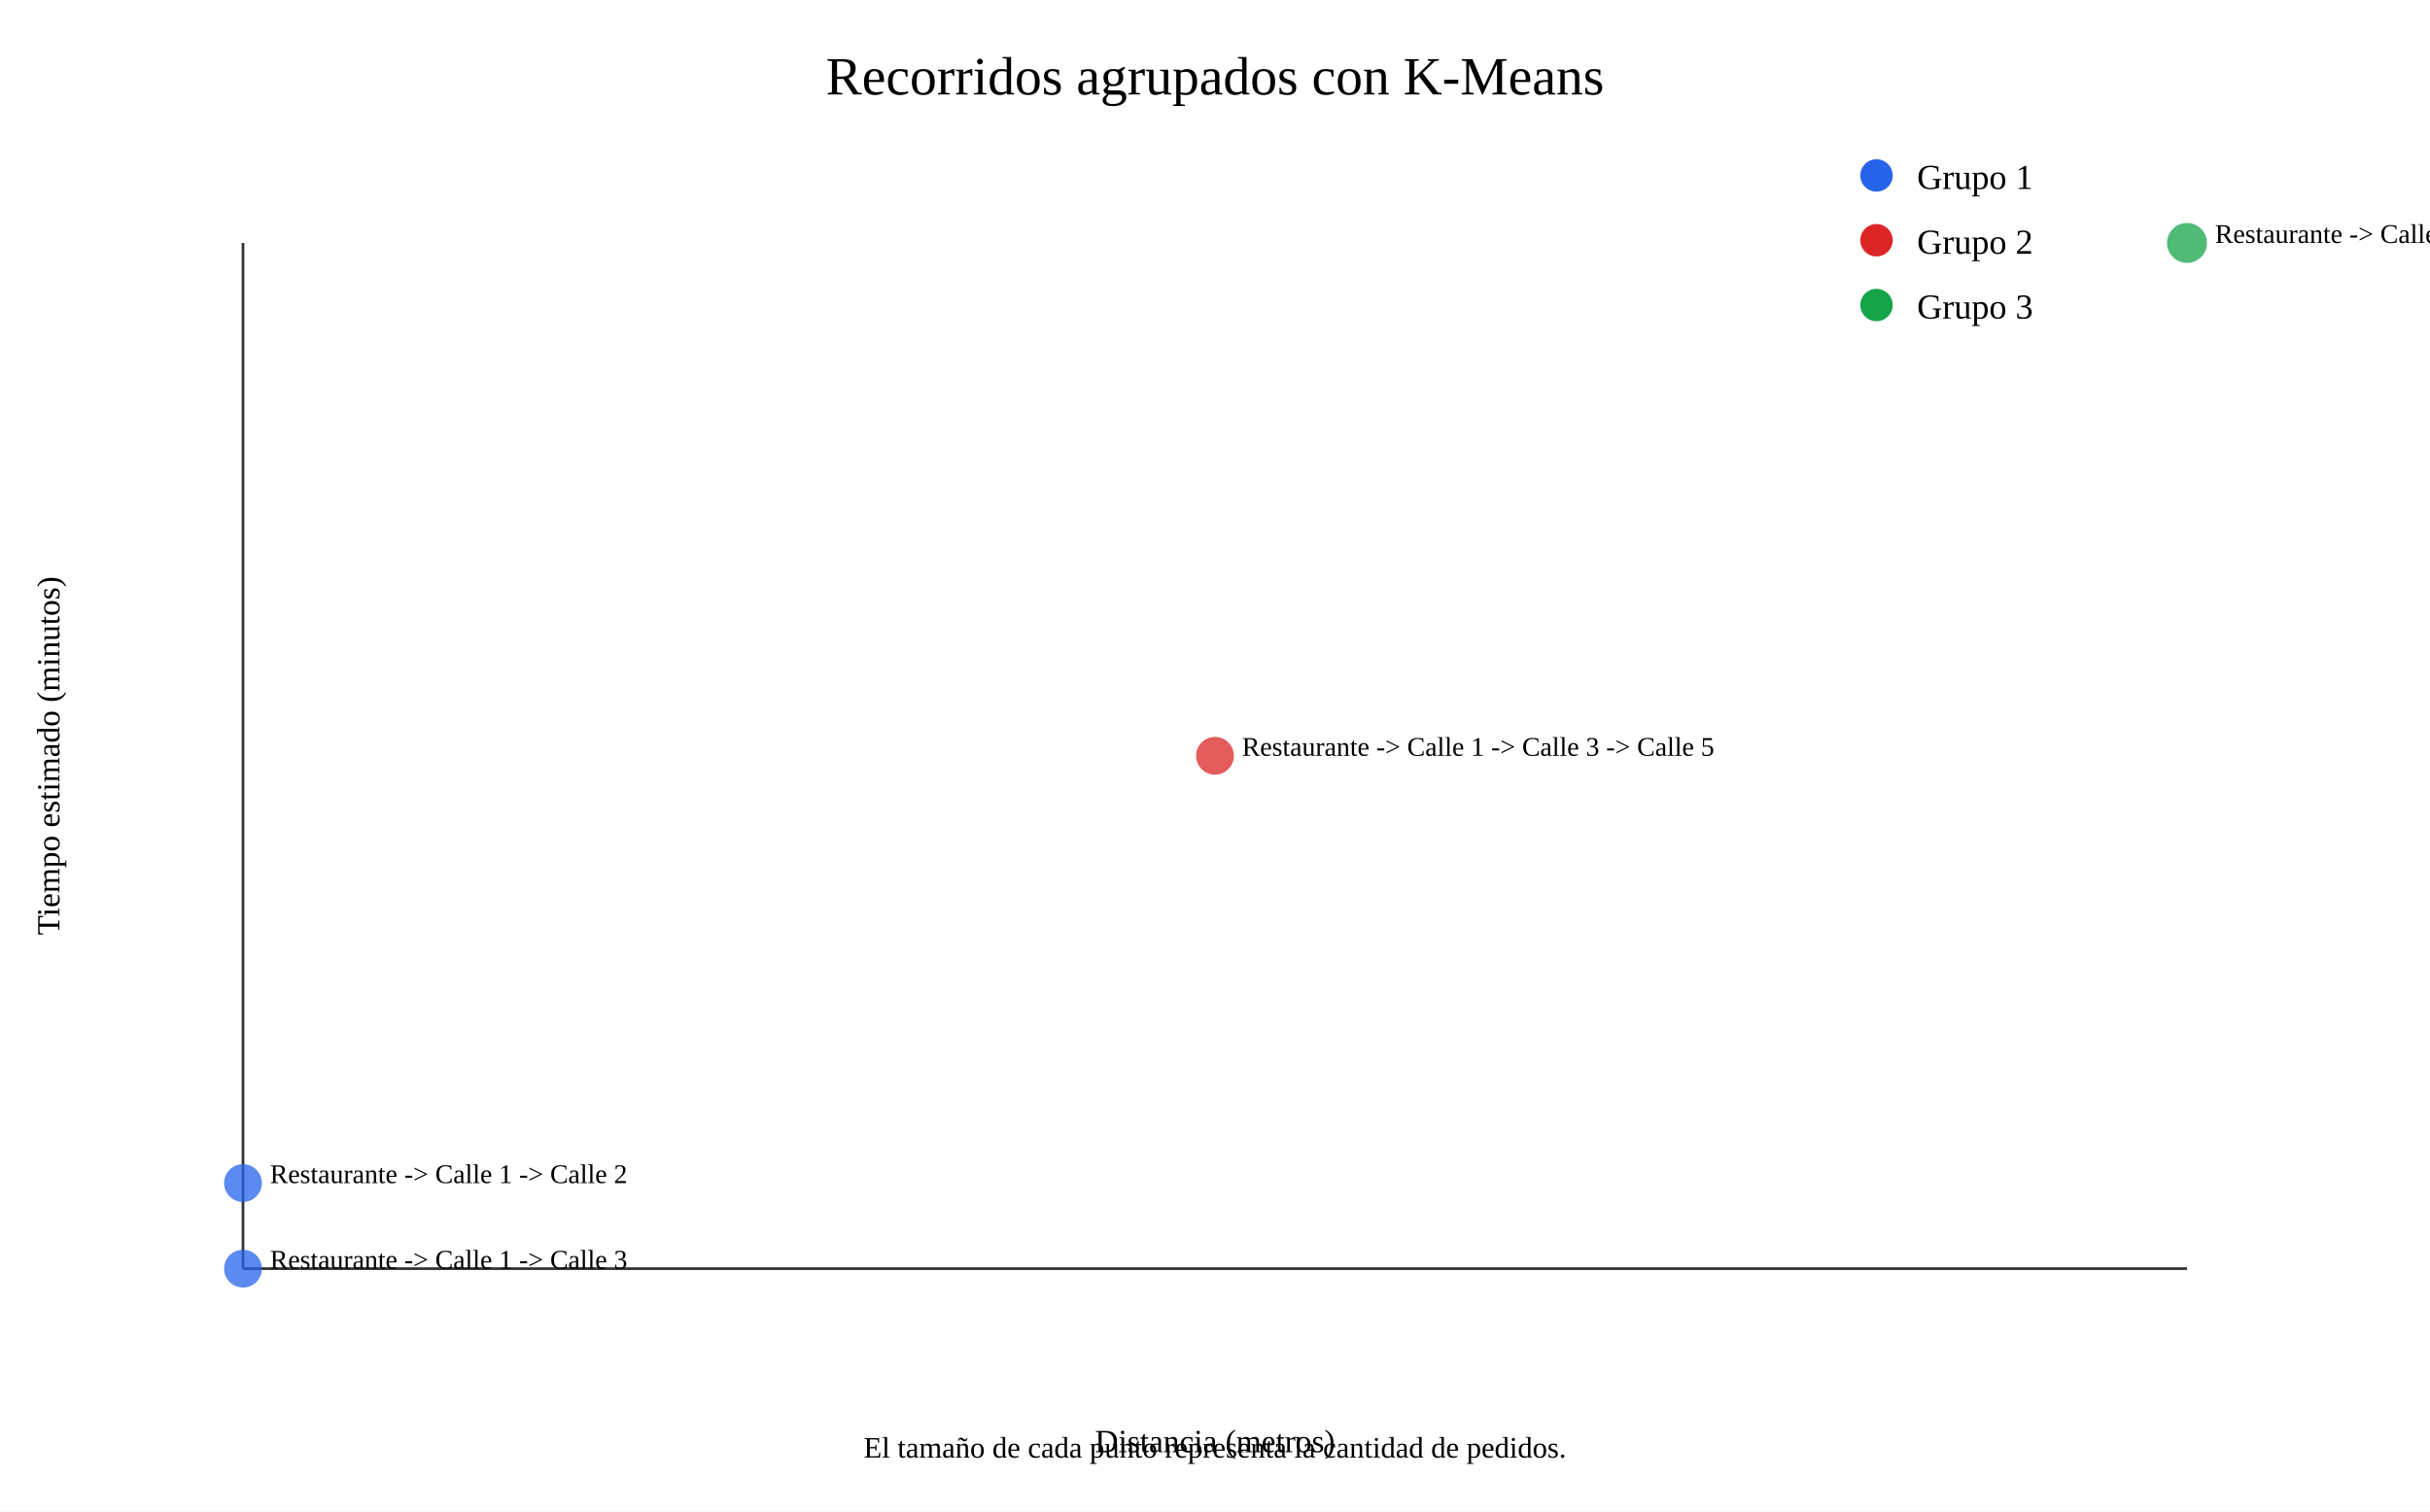
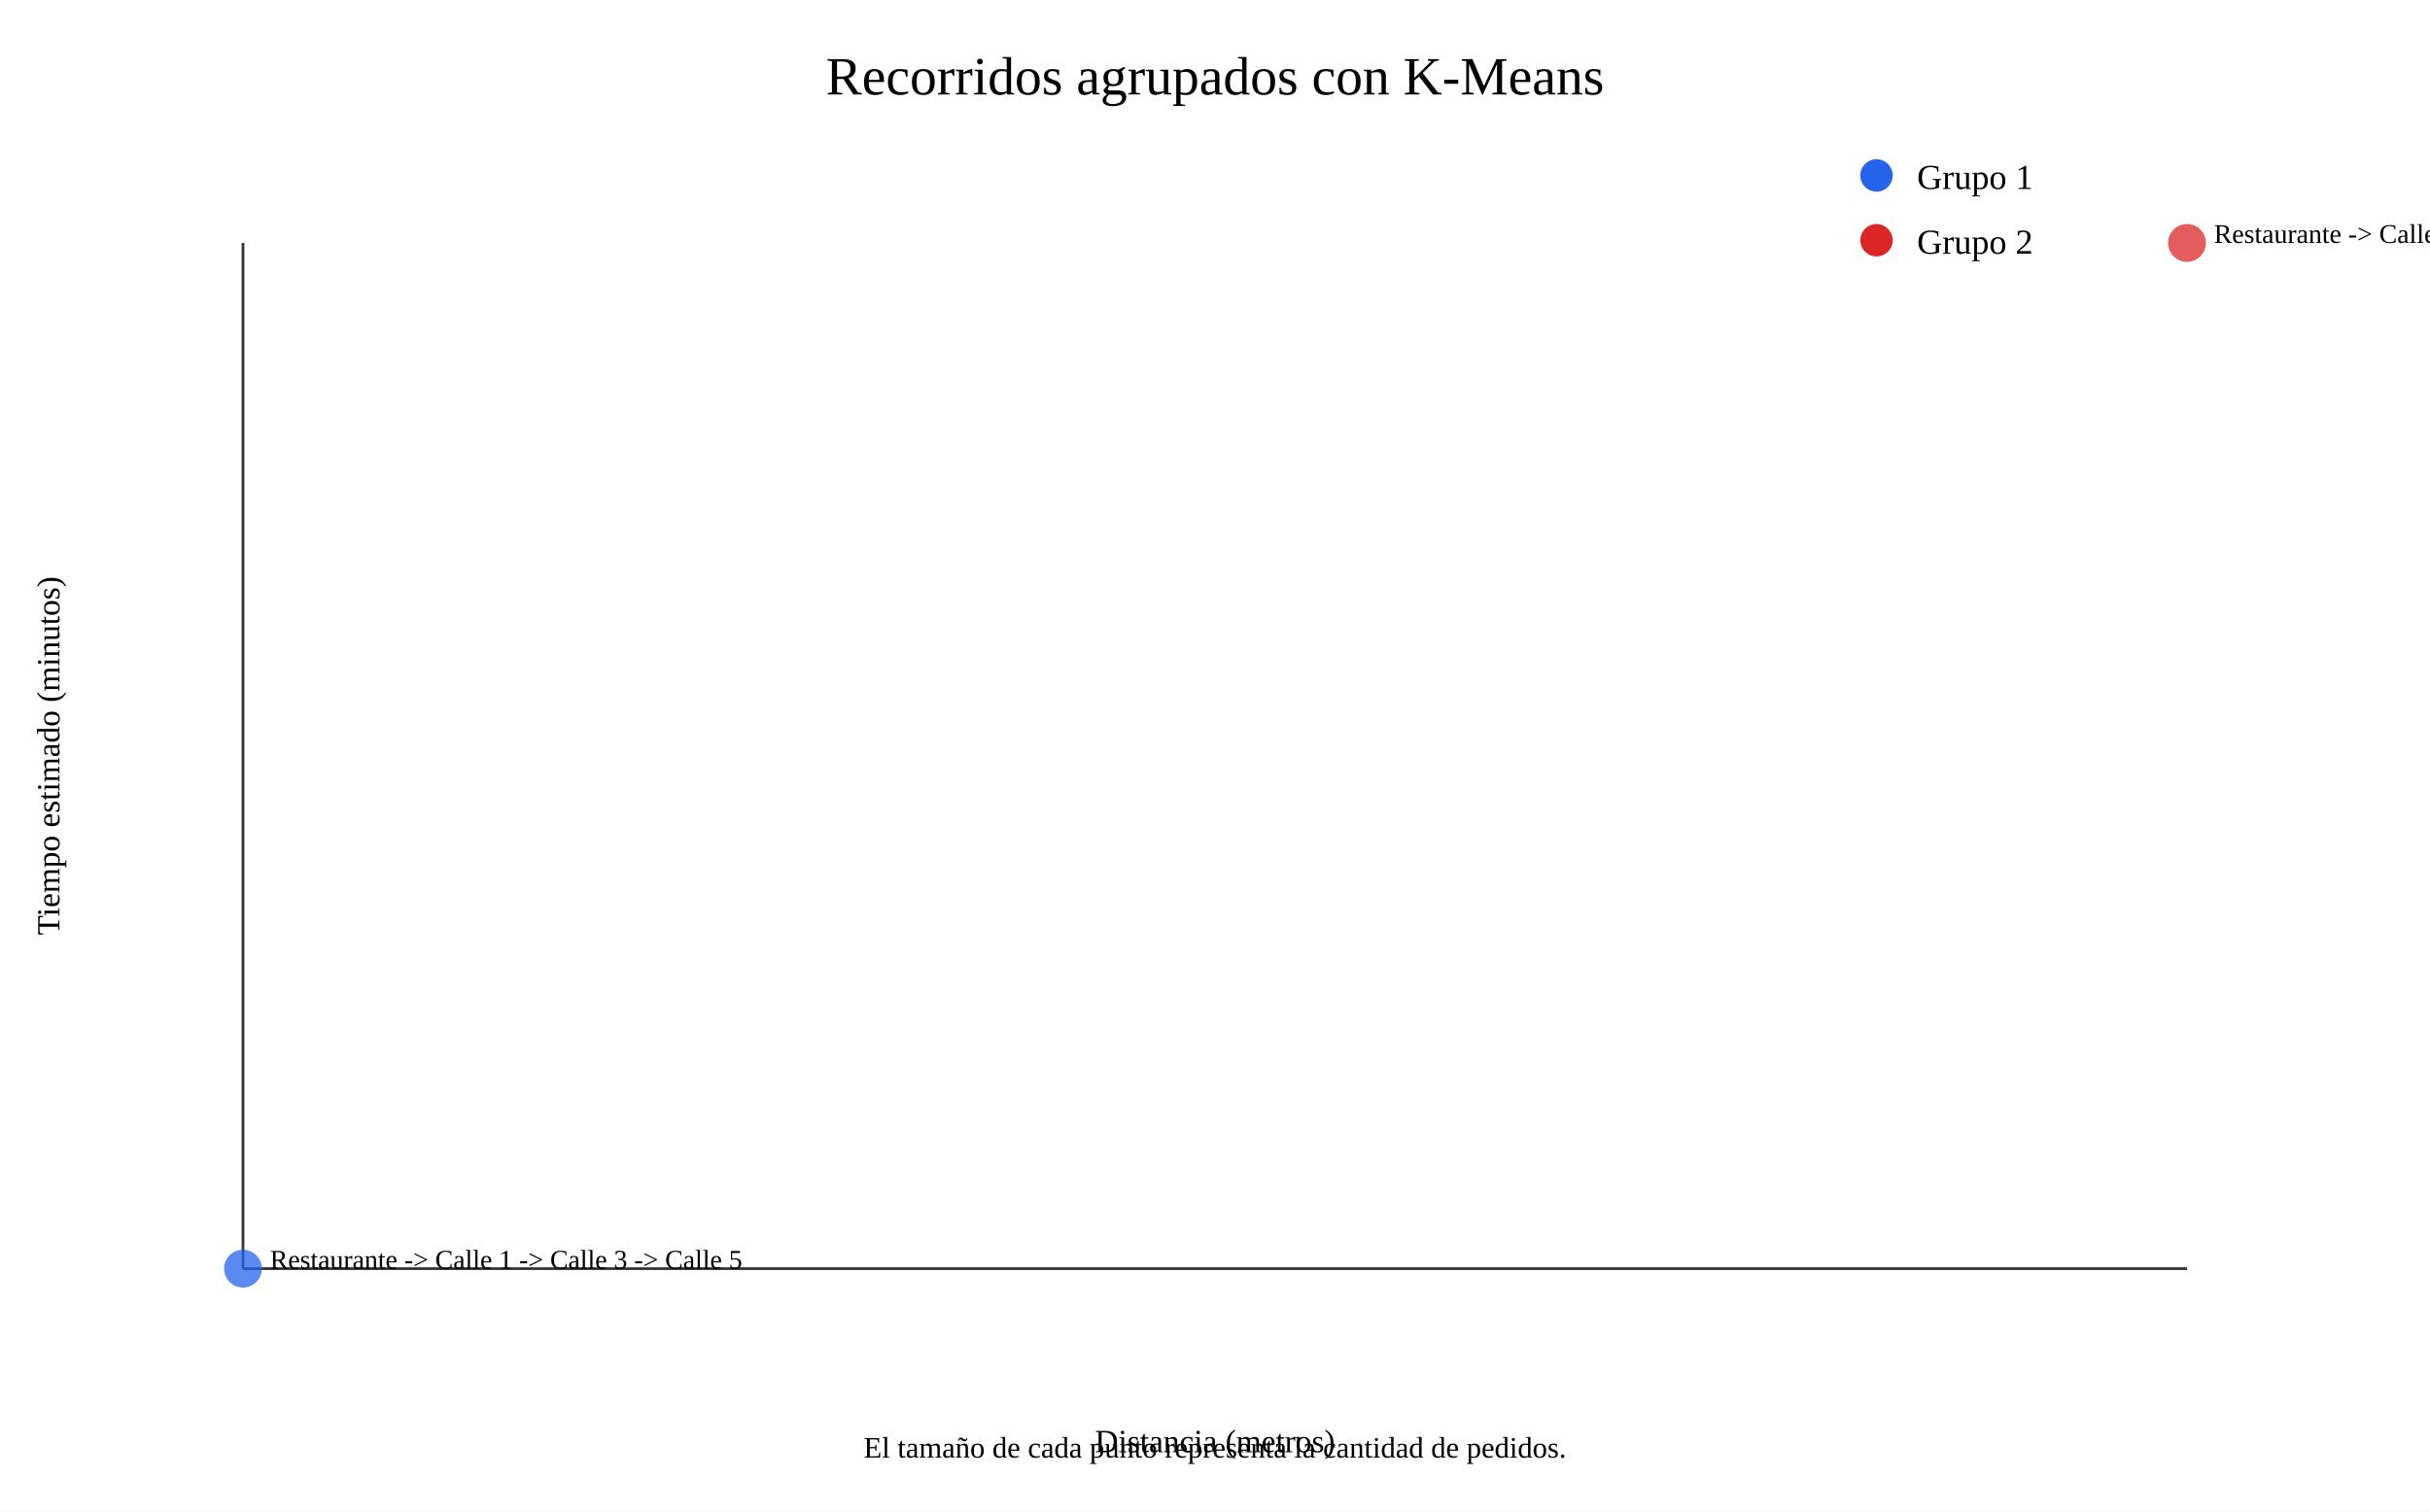
<svg xmlns="http://www.w3.org/2000/svg" width="900" height="560" viewBox="0 0 900 560">
  <rect width="100%" height="100%" fill="white" />
  <text x="450" y="35" text-anchor="middle" font-size="20">Recorridos agrupados con K-Means</text>
  <line x1="90" y1="470" x2="810" y2="470" stroke="#333" />
  <line x1="90" y1="90" x2="90" y2="470" stroke="#333" />
  <text x="450" y="538" text-anchor="middle">Distancia (metros)</text>
  <text x="22" y="280" text-anchor="middle" transform="rotate(-90 22 280)">Tiempo estimado (minutos)</text>
  <circle cx="695" cy="65" r="6" fill="#2563eb" />
  <text x="710" y="70" font-size="13">Grupo 1</text>
  <circle cx="695" cy="89" r="6" fill="#dc2626" />
  <text x="710" y="94" font-size="13">Grupo 2</text>
-   <circle cx="695" cy="113" r="6" fill="#16a34a" />
-   <text x="710" y="118" font-size="13">Grupo 3</text>
  <circle cx="90.0" cy="470.0" r="7.0" fill="#2563eb" fill-opacity="0.75" />
-   <text x="100.0" y="470.0" font-size="10">Restaurante -&gt; Calle 1 -&gt; Calle 3</text>
-   <circle cx="90.0" cy="438.3" r="7.0" fill="#2563eb" fill-opacity="0.75" />
-   <text x="100.0" y="438.3" font-size="10">Restaurante -&gt; Calle 1 -&gt; Calle 2</text>
-   <circle cx="450.0" cy="280.0" r="7.0" fill="#dc2626" fill-opacity="0.75" />
-   <text x="460.0" y="280.0" font-size="10">Restaurante -&gt; Calle 1 -&gt; Calle 3 -&gt; Calle 5</text>
-   <circle cx="810.0" cy="90.0" r="7.4" fill="#16a34a" fill-opacity="0.75" />
-   <text x="820.4" y="90.0" font-size="10">Restaurante -&gt; Calle 1 -&gt; Calle 2 -&gt; Calle 4 -&gt; Cliente</text>
+   <text x="100.0" y="470.0" font-size="10">Restaurante -&gt; Calle 1 -&gt; Calle 3 -&gt; Calle 5</text>
+   <circle cx="810.0" cy="90.0" r="7.0" fill="#dc2626" fill-opacity="0.75" />
+   <text x="820.0" y="90.0" font-size="10">Restaurante -&gt; Calle 1 -&gt; Calle 2 -&gt; Calle 4 -&gt; Cliente</text>
  <text x="450" y="540" text-anchor="middle" font-size="11">El tamaño de cada punto representa la cantidad de pedidos.</text>
</svg>
